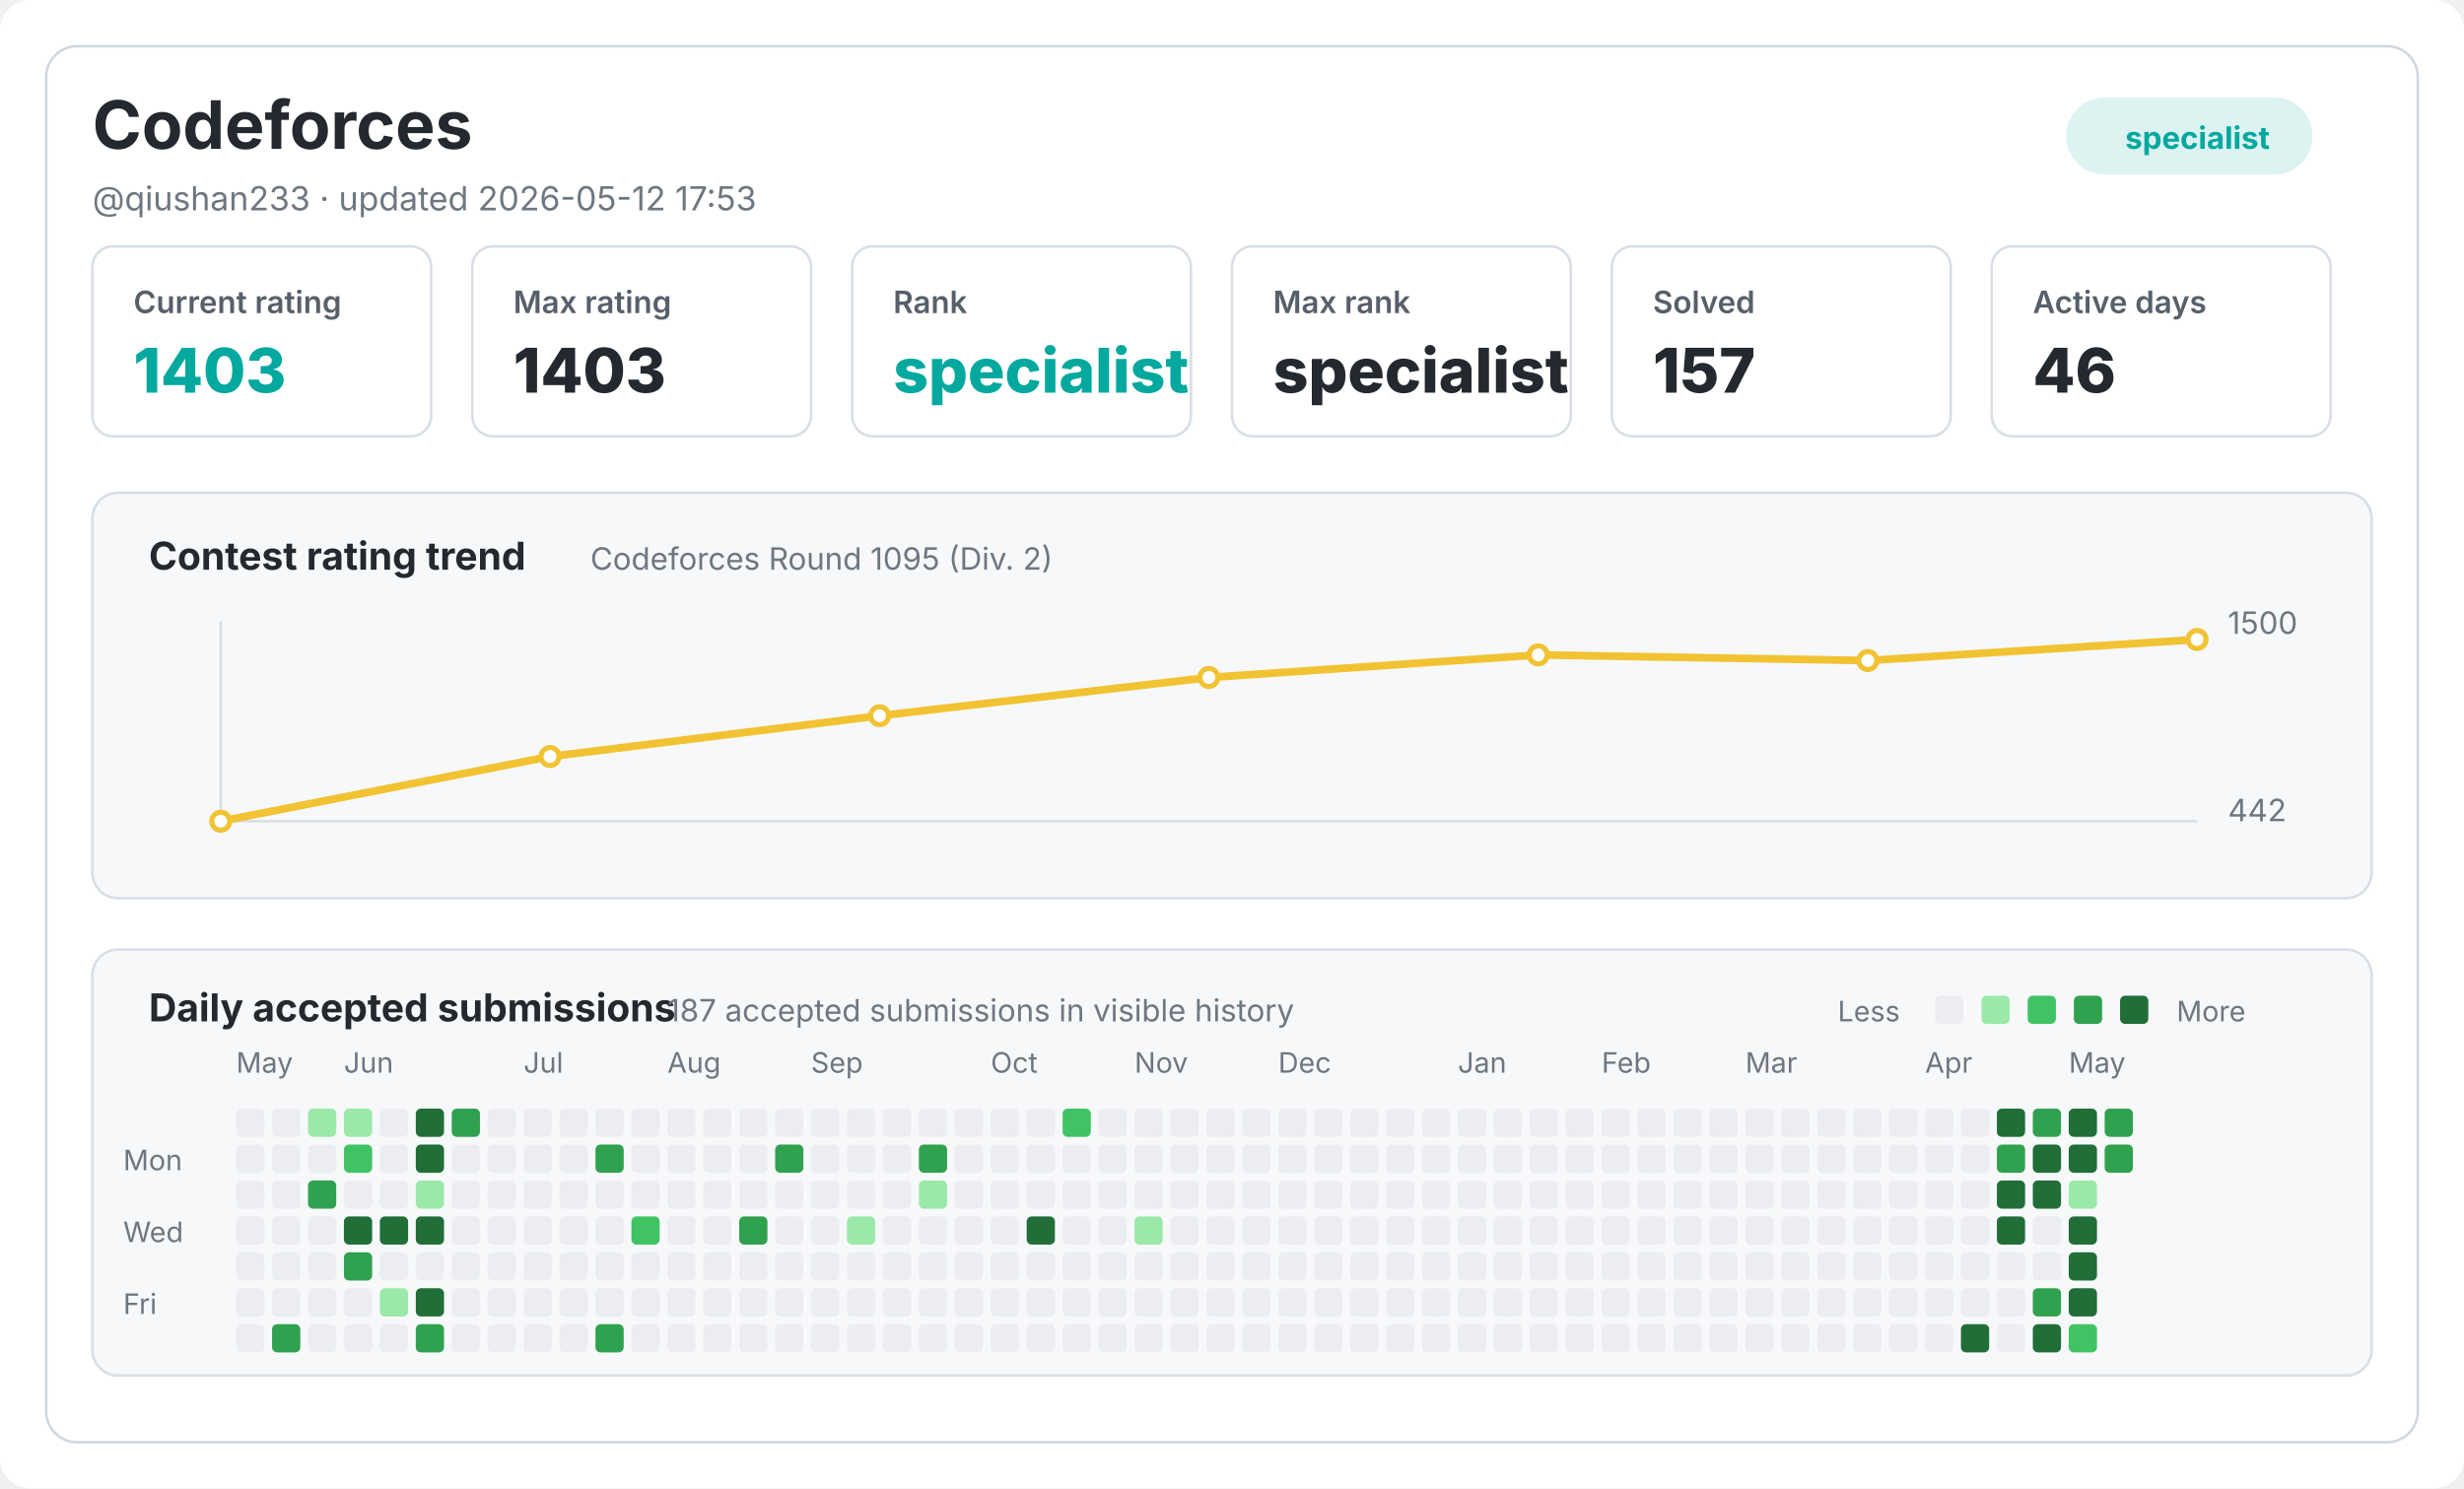
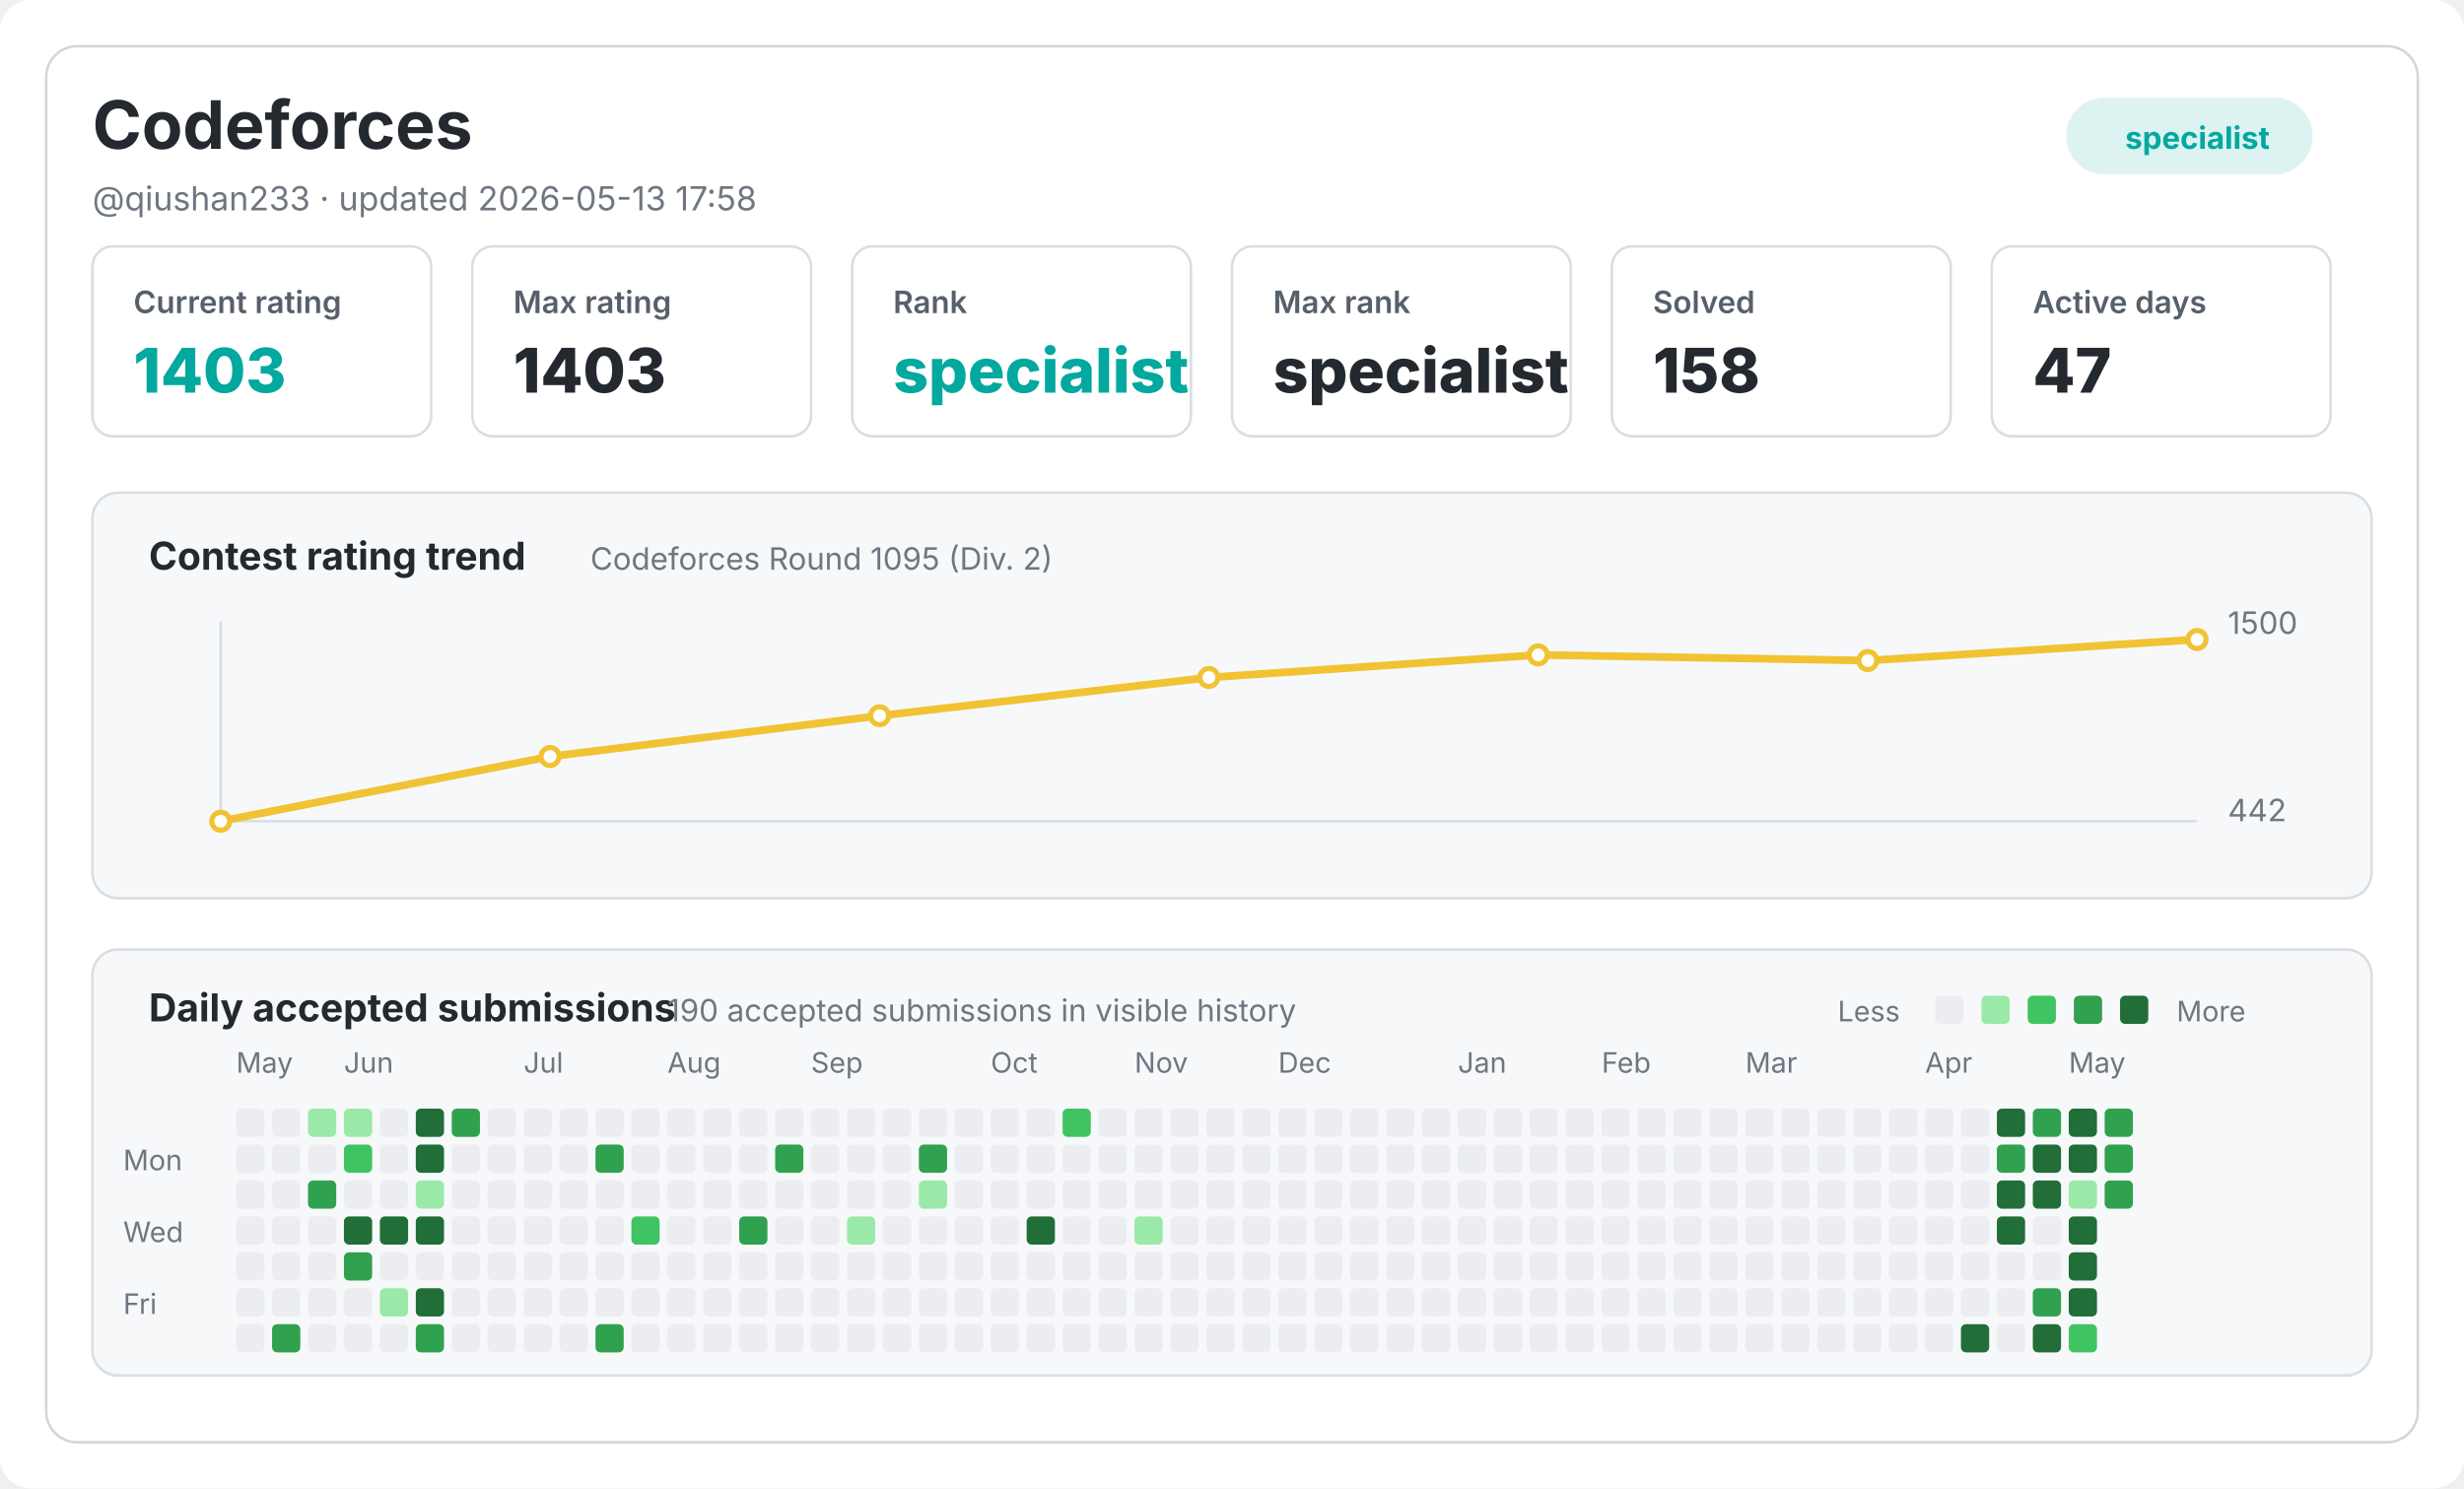
<svg xmlns="http://www.w3.org/2000/svg" width="960" height="580" viewBox="0 0 960 580" role="img" aria-label="Codeforces statistics for qiushan233">
  <style>
  .bg { fill: #ffffff; }
  .shell { fill: #ffffff; stroke: #d0d7de; }
  .soft { fill: #f6f8fa; stroke: #d8dee4; }
  .metric-card { fill: #ffffff; stroke: #d8dee4; }
  .title { font: 700 26px -apple-system,BlinkMacSystemFont,"Segoe UI",sans-serif; fill: #24292f; }
  .subtitle { font: 13px -apple-system,BlinkMacSystemFont,"Segoe UI",sans-serif; fill: #6e7781; }
  .section-title { font: 700 15px -apple-system,BlinkMacSystemFont,"Segoe UI",sans-serif; fill: #24292f; }
  .metric-label { font: 600 12px -apple-system,BlinkMacSystemFont,"Segoe UI",sans-serif; fill: #57606a; }
  .metric-value { font: 800 24px -apple-system,BlinkMacSystemFont,"Segoe UI",sans-serif; fill: #24292f; }
  .muted { font: 12px -apple-system,BlinkMacSystemFont,"Segoe UI",sans-serif; fill: #6e7781; }
  .small { font-size: 11px; }
  .rank { fill: #03a89e; }
  .grid { stroke: #d8dee4; stroke-width: 1; }
  .badge-bg { fill: #03a89e; opacity: 0.14; }
  .badge-text { font: 700 12px -apple-system,BlinkMacSystemFont,"Segoe UI",sans-serif; fill: #03a89e; }
  .heat-cell { cursor: default; transition: stroke 0.12s ease, stroke-width 0.12s ease; }
  .heat-cell:hover { stroke: #0969da; stroke-width: 1.5; }
</style>
  <rect class="bg" width="960" height="580" rx="12" />
  <rect class="shell" x="18" y="18" width="924" height="544" rx="12" />
  <text x="36" y="58" class="title">Codeforces</text>
-   <text x="36" y="82" class="subtitle">@qiushan233 · updated 2026-05-12 17:53</text>
+   <text x="36" y="82" class="subtitle">@qiushan233 · updated 2026-05-13 17:58</text>
  <rect x="805" y="38" width="96" height="30" rx="15" class="badge-bg" />
  <text x="828" y="58" class="badge-text">specialist</text>
  <rect x="36" y="96" width="132" height="74" rx="8" class="metric-card" />
  <text x="52" y="122" class="metric-label">Current rating</text>
  <text x="52" y="153" class="metric-value rank">1403</text>
  <rect x="184" y="96" width="132" height="74" rx="8" class="metric-card" />
  <text x="200" y="122" class="metric-label">Max rating</text>
  <text x="200" y="153" class="metric-value">1403</text>
  <rect x="332" y="96" width="132" height="74" rx="8" class="metric-card" />
  <text x="348" y="122" class="metric-label">Rank</text>
  <text x="348" y="153" class="metric-value rank">specialist</text>
  <rect x="480" y="96" width="132" height="74" rx="8" class="metric-card" />
  <text x="496" y="122" class="metric-label">Max rank</text>
  <text x="496" y="153" class="metric-value">specialist</text>
  <rect x="628" y="96" width="132" height="74" rx="8" class="metric-card" />
  <text x="644" y="122" class="metric-label">Solved</text>
-   <text x="644" y="153" class="metric-value">157</text>
+   <text x="644" y="153" class="metric-value">158</text>
  <rect x="776" y="96" width="132" height="74" rx="8" class="metric-card" />
  <text x="792" y="122" class="metric-label">Active days</text>
-   <text x="792" y="153" class="metric-value">46</text>
+   <text x="792" y="153" class="metric-value">47</text>
  <rect class="soft" x="36" y="192" width="888" height="158" rx="10" />
  <text x="58" y="222" class="section-title">Contest rating trend</text>
  <text x="230" y="222" class="muted">Codeforces Round 1095 (Div. 2)</text>
  <line x1="86" y1="320" x2="856" y2="320" class="grid" />
  <line x1="86" y1="242" x2="86" y2="320" class="grid" />
  <text x="868" y="247" class="muted">1500</text>
  <text x="868" y="320" class="muted">442</text>
  <polyline points="86.0,320.0 214.3,294.8 342.7,278.9 471.0,264.0 599.3,255.2 727.7,257.4 856.0,249.2" fill="none" stroke="#f1c232" stroke-width="3" stroke-linecap="round" stroke-linejoin="round" />
  <circle cx="86.0" cy="320.0" r="3.5" fill="#fff" stroke="#f1c232" stroke-width="2" />
  <circle cx="214.3" cy="294.8" r="3.5" fill="#fff" stroke="#f1c232" stroke-width="2" />
  <circle cx="342.7" cy="278.9" r="3.5" fill="#fff" stroke="#f1c232" stroke-width="2" />
  <circle cx="471.0" cy="264.0" r="3.5" fill="#fff" stroke="#f1c232" stroke-width="2" />
  <circle cx="599.3" cy="255.2" r="3.5" fill="#fff" stroke="#f1c232" stroke-width="2" />
  <circle cx="727.7" cy="257.4" r="3.5" fill="#fff" stroke="#f1c232" stroke-width="2" />
  <circle cx="856.0" cy="249.2" r="3.5" fill="#fff" stroke="#f1c232" stroke-width="2" />
  <rect class="soft" x="36" y="370" width="888" height="166" rx="10" />
  <text x="58" y="398" class="section-title">Daily accepted submissions</text>
-   <text x="260" y="398" class="muted">187 accepted submissions in visible history</text>
+   <text x="260" y="398" class="muted">190 accepted submissions in visible history</text>
  <text x="92" y="418" class="muted small">May</text>
  <text x="134" y="418" class="muted small">Jun</text>
  <text x="204" y="418" class="muted small">Jul</text>
  <text x="260" y="418" class="muted small">Aug</text>
  <text x="316" y="418" class="muted small">Sep</text>
  <text x="386" y="418" class="muted small">Oct</text>
  <text x="442" y="418" class="muted small">Nov</text>
  <text x="498" y="418" class="muted small">Dec</text>
  <text x="568" y="418" class="muted small">Jan</text>
  <text x="624" y="418" class="muted small">Feb</text>
  <text x="680" y="418" class="muted small">Mar</text>
  <text x="750" y="418" class="muted small">Apr</text>
  <text x="806" y="418" class="muted small">May</text>
  <text x="48" y="456" class="muted small">Mon</text>
  <text x="48" y="484" class="muted small">Wed</text>
  <text x="48" y="512" class="muted small">Fri</text>
  <rect class="heat-cell" x="92" y="432" width="11" height="11" rx="2" fill="#ebedf0" />
  <rect class="heat-cell" x="92" y="446" width="11" height="11" rx="2" fill="#ebedf0" />
  <rect class="heat-cell" x="92" y="460" width="11" height="11" rx="2" fill="#ebedf0" />
  <rect class="heat-cell" x="92" y="474" width="11" height="11" rx="2" fill="#ebedf0" />
  <rect class="heat-cell" x="92" y="488" width="11" height="11" rx="2" fill="#ebedf0" />
  <rect class="heat-cell" x="92" y="502" width="11" height="11" rx="2" fill="#ebedf0" />
  <rect class="heat-cell" x="92" y="516" width="11" height="11" rx="2" fill="#ebedf0" />
  <rect class="heat-cell" x="106" y="432" width="11" height="11" rx="2" fill="#ebedf0" />
  <rect class="heat-cell" x="106" y="446" width="11" height="11" rx="2" fill="#ebedf0" />
  <rect class="heat-cell" x="106" y="460" width="11" height="11" rx="2" fill="#ebedf0" />
  <rect class="heat-cell" x="106" y="474" width="11" height="11" rx="2" fill="#ebedf0" />
  <rect class="heat-cell" x="106" y="488" width="11" height="11" rx="2" fill="#ebedf0" />
  <rect class="heat-cell" x="106" y="502" width="11" height="11" rx="2" fill="#ebedf0" />
  <rect class="heat-cell" x="106" y="516" width="11" height="11" rx="2" fill="#30a14e" />
  <rect class="heat-cell" x="120" y="432" width="11" height="11" rx="2" fill="#9be9a8" />
  <rect class="heat-cell" x="120" y="446" width="11" height="11" rx="2" fill="#ebedf0" />
  <rect class="heat-cell" x="120" y="460" width="11" height="11" rx="2" fill="#30a14e" />
  <rect class="heat-cell" x="120" y="474" width="11" height="11" rx="2" fill="#ebedf0" />
  <rect class="heat-cell" x="120" y="488" width="11" height="11" rx="2" fill="#ebedf0" />
  <rect class="heat-cell" x="120" y="502" width="11" height="11" rx="2" fill="#ebedf0" />
  <rect class="heat-cell" x="120" y="516" width="11" height="11" rx="2" fill="#ebedf0" />
  <rect class="heat-cell" x="134" y="432" width="11" height="11" rx="2" fill="#9be9a8" />
  <rect class="heat-cell" x="134" y="446" width="11" height="11" rx="2" fill="#40c463" />
  <rect class="heat-cell" x="134" y="460" width="11" height="11" rx="2" fill="#ebedf0" />
  <rect class="heat-cell" x="134" y="474" width="11" height="11" rx="2" fill="#216e39" />
  <rect class="heat-cell" x="134" y="488" width="11" height="11" rx="2" fill="#30a14e" />
  <rect class="heat-cell" x="134" y="502" width="11" height="11" rx="2" fill="#ebedf0" />
  <rect class="heat-cell" x="134" y="516" width="11" height="11" rx="2" fill="#ebedf0" />
  <rect class="heat-cell" x="148" y="432" width="11" height="11" rx="2" fill="#ebedf0" />
  <rect class="heat-cell" x="148" y="446" width="11" height="11" rx="2" fill="#ebedf0" />
  <rect class="heat-cell" x="148" y="460" width="11" height="11" rx="2" fill="#ebedf0" />
  <rect class="heat-cell" x="148" y="474" width="11" height="11" rx="2" fill="#216e39" />
  <rect class="heat-cell" x="148" y="488" width="11" height="11" rx="2" fill="#ebedf0" />
  <rect class="heat-cell" x="148" y="502" width="11" height="11" rx="2" fill="#9be9a8" />
  <rect class="heat-cell" x="148" y="516" width="11" height="11" rx="2" fill="#ebedf0" />
  <rect class="heat-cell" x="162" y="432" width="11" height="11" rx="2" fill="#216e39" />
  <rect class="heat-cell" x="162" y="446" width="11" height="11" rx="2" fill="#216e39" />
  <rect class="heat-cell" x="162" y="460" width="11" height="11" rx="2" fill="#9be9a8" />
  <rect class="heat-cell" x="162" y="474" width="11" height="11" rx="2" fill="#216e39" />
  <rect class="heat-cell" x="162" y="488" width="11" height="11" rx="2" fill="#ebedf0" />
  <rect class="heat-cell" x="162" y="502" width="11" height="11" rx="2" fill="#216e39" />
  <rect class="heat-cell" x="162" y="516" width="11" height="11" rx="2" fill="#30a14e" />
  <rect class="heat-cell" x="176" y="432" width="11" height="11" rx="2" fill="#30a14e" />
  <rect class="heat-cell" x="176" y="446" width="11" height="11" rx="2" fill="#ebedf0" />
  <rect class="heat-cell" x="176" y="460" width="11" height="11" rx="2" fill="#ebedf0" />
  <rect class="heat-cell" x="176" y="474" width="11" height="11" rx="2" fill="#ebedf0" />
  <rect class="heat-cell" x="176" y="488" width="11" height="11" rx="2" fill="#ebedf0" />
  <rect class="heat-cell" x="176" y="502" width="11" height="11" rx="2" fill="#ebedf0" />
  <rect class="heat-cell" x="176" y="516" width="11" height="11" rx="2" fill="#ebedf0" />
  <rect class="heat-cell" x="190" y="432" width="11" height="11" rx="2" fill="#ebedf0" />
  <rect class="heat-cell" x="190" y="446" width="11" height="11" rx="2" fill="#ebedf0" />
  <rect class="heat-cell" x="190" y="460" width="11" height="11" rx="2" fill="#ebedf0" />
  <rect class="heat-cell" x="190" y="474" width="11" height="11" rx="2" fill="#ebedf0" />
  <rect class="heat-cell" x="190" y="488" width="11" height="11" rx="2" fill="#ebedf0" />
  <rect class="heat-cell" x="190" y="502" width="11" height="11" rx="2" fill="#ebedf0" />
  <rect class="heat-cell" x="190" y="516" width="11" height="11" rx="2" fill="#ebedf0" />
  <rect class="heat-cell" x="204" y="432" width="11" height="11" rx="2" fill="#ebedf0" />
  <rect class="heat-cell" x="204" y="446" width="11" height="11" rx="2" fill="#ebedf0" />
  <rect class="heat-cell" x="204" y="460" width="11" height="11" rx="2" fill="#ebedf0" />
  <rect class="heat-cell" x="204" y="474" width="11" height="11" rx="2" fill="#ebedf0" />
  <rect class="heat-cell" x="204" y="488" width="11" height="11" rx="2" fill="#ebedf0" />
  <rect class="heat-cell" x="204" y="502" width="11" height="11" rx="2" fill="#ebedf0" />
  <rect class="heat-cell" x="204" y="516" width="11" height="11" rx="2" fill="#ebedf0" />
  <rect class="heat-cell" x="218" y="432" width="11" height="11" rx="2" fill="#ebedf0" />
  <rect class="heat-cell" x="218" y="446" width="11" height="11" rx="2" fill="#ebedf0" />
  <rect class="heat-cell" x="218" y="460" width="11" height="11" rx="2" fill="#ebedf0" />
  <rect class="heat-cell" x="218" y="474" width="11" height="11" rx="2" fill="#ebedf0" />
  <rect class="heat-cell" x="218" y="488" width="11" height="11" rx="2" fill="#ebedf0" />
  <rect class="heat-cell" x="218" y="502" width="11" height="11" rx="2" fill="#ebedf0" />
  <rect class="heat-cell" x="218" y="516" width="11" height="11" rx="2" fill="#ebedf0" />
  <rect class="heat-cell" x="232" y="432" width="11" height="11" rx="2" fill="#ebedf0" />
  <rect class="heat-cell" x="232" y="446" width="11" height="11" rx="2" fill="#30a14e" />
  <rect class="heat-cell" x="232" y="460" width="11" height="11" rx="2" fill="#ebedf0" />
  <rect class="heat-cell" x="232" y="474" width="11" height="11" rx="2" fill="#ebedf0" />
  <rect class="heat-cell" x="232" y="488" width="11" height="11" rx="2" fill="#ebedf0" />
  <rect class="heat-cell" x="232" y="502" width="11" height="11" rx="2" fill="#ebedf0" />
  <rect class="heat-cell" x="232" y="516" width="11" height="11" rx="2" fill="#30a14e" />
  <rect class="heat-cell" x="246" y="432" width="11" height="11" rx="2" fill="#ebedf0" />
  <rect class="heat-cell" x="246" y="446" width="11" height="11" rx="2" fill="#ebedf0" />
  <rect class="heat-cell" x="246" y="460" width="11" height="11" rx="2" fill="#ebedf0" />
  <rect class="heat-cell" x="246" y="474" width="11" height="11" rx="2" fill="#40c463" />
  <rect class="heat-cell" x="246" y="488" width="11" height="11" rx="2" fill="#ebedf0" />
  <rect class="heat-cell" x="246" y="502" width="11" height="11" rx="2" fill="#ebedf0" />
  <rect class="heat-cell" x="246" y="516" width="11" height="11" rx="2" fill="#ebedf0" />
  <rect class="heat-cell" x="260" y="432" width="11" height="11" rx="2" fill="#ebedf0" />
  <rect class="heat-cell" x="260" y="446" width="11" height="11" rx="2" fill="#ebedf0" />
  <rect class="heat-cell" x="260" y="460" width="11" height="11" rx="2" fill="#ebedf0" />
  <rect class="heat-cell" x="260" y="474" width="11" height="11" rx="2" fill="#ebedf0" />
  <rect class="heat-cell" x="260" y="488" width="11" height="11" rx="2" fill="#ebedf0" />
  <rect class="heat-cell" x="260" y="502" width="11" height="11" rx="2" fill="#ebedf0" />
  <rect class="heat-cell" x="260" y="516" width="11" height="11" rx="2" fill="#ebedf0" />
  <rect class="heat-cell" x="274" y="432" width="11" height="11" rx="2" fill="#ebedf0" />
  <rect class="heat-cell" x="274" y="446" width="11" height="11" rx="2" fill="#ebedf0" />
  <rect class="heat-cell" x="274" y="460" width="11" height="11" rx="2" fill="#ebedf0" />
  <rect class="heat-cell" x="274" y="474" width="11" height="11" rx="2" fill="#ebedf0" />
  <rect class="heat-cell" x="274" y="488" width="11" height="11" rx="2" fill="#ebedf0" />
  <rect class="heat-cell" x="274" y="502" width="11" height="11" rx="2" fill="#ebedf0" />
  <rect class="heat-cell" x="274" y="516" width="11" height="11" rx="2" fill="#ebedf0" />
  <rect class="heat-cell" x="288" y="432" width="11" height="11" rx="2" fill="#ebedf0" />
  <rect class="heat-cell" x="288" y="446" width="11" height="11" rx="2" fill="#ebedf0" />
  <rect class="heat-cell" x="288" y="460" width="11" height="11" rx="2" fill="#ebedf0" />
  <rect class="heat-cell" x="288" y="474" width="11" height="11" rx="2" fill="#30a14e" />
  <rect class="heat-cell" x="288" y="488" width="11" height="11" rx="2" fill="#ebedf0" />
  <rect class="heat-cell" x="288" y="502" width="11" height="11" rx="2" fill="#ebedf0" />
  <rect class="heat-cell" x="288" y="516" width="11" height="11" rx="2" fill="#ebedf0" />
  <rect class="heat-cell" x="302" y="432" width="11" height="11" rx="2" fill="#ebedf0" />
  <rect class="heat-cell" x="302" y="446" width="11" height="11" rx="2" fill="#30a14e" />
  <rect class="heat-cell" x="302" y="460" width="11" height="11" rx="2" fill="#ebedf0" />
  <rect class="heat-cell" x="302" y="474" width="11" height="11" rx="2" fill="#ebedf0" />
  <rect class="heat-cell" x="302" y="488" width="11" height="11" rx="2" fill="#ebedf0" />
  <rect class="heat-cell" x="302" y="502" width="11" height="11" rx="2" fill="#ebedf0" />
  <rect class="heat-cell" x="302" y="516" width="11" height="11" rx="2" fill="#ebedf0" />
  <rect class="heat-cell" x="316" y="432" width="11" height="11" rx="2" fill="#ebedf0" />
  <rect class="heat-cell" x="316" y="446" width="11" height="11" rx="2" fill="#ebedf0" />
  <rect class="heat-cell" x="316" y="460" width="11" height="11" rx="2" fill="#ebedf0" />
  <rect class="heat-cell" x="316" y="474" width="11" height="11" rx="2" fill="#ebedf0" />
  <rect class="heat-cell" x="316" y="488" width="11" height="11" rx="2" fill="#ebedf0" />
  <rect class="heat-cell" x="316" y="502" width="11" height="11" rx="2" fill="#ebedf0" />
  <rect class="heat-cell" x="316" y="516" width="11" height="11" rx="2" fill="#ebedf0" />
  <rect class="heat-cell" x="330" y="432" width="11" height="11" rx="2" fill="#ebedf0" />
  <rect class="heat-cell" x="330" y="446" width="11" height="11" rx="2" fill="#ebedf0" />
  <rect class="heat-cell" x="330" y="460" width="11" height="11" rx="2" fill="#ebedf0" />
  <rect class="heat-cell" x="330" y="474" width="11" height="11" rx="2" fill="#9be9a8" />
  <rect class="heat-cell" x="330" y="488" width="11" height="11" rx="2" fill="#ebedf0" />
  <rect class="heat-cell" x="330" y="502" width="11" height="11" rx="2" fill="#ebedf0" />
  <rect class="heat-cell" x="330" y="516" width="11" height="11" rx="2" fill="#ebedf0" />
  <rect class="heat-cell" x="344" y="432" width="11" height="11" rx="2" fill="#ebedf0" />
  <rect class="heat-cell" x="344" y="446" width="11" height="11" rx="2" fill="#ebedf0" />
  <rect class="heat-cell" x="344" y="460" width="11" height="11" rx="2" fill="#ebedf0" />
  <rect class="heat-cell" x="344" y="474" width="11" height="11" rx="2" fill="#ebedf0" />
  <rect class="heat-cell" x="344" y="488" width="11" height="11" rx="2" fill="#ebedf0" />
  <rect class="heat-cell" x="344" y="502" width="11" height="11" rx="2" fill="#ebedf0" />
  <rect class="heat-cell" x="344" y="516" width="11" height="11" rx="2" fill="#ebedf0" />
  <rect class="heat-cell" x="358" y="432" width="11" height="11" rx="2" fill="#ebedf0" />
  <rect class="heat-cell" x="358" y="446" width="11" height="11" rx="2" fill="#30a14e" />
  <rect class="heat-cell" x="358" y="460" width="11" height="11" rx="2" fill="#9be9a8" />
  <rect class="heat-cell" x="358" y="474" width="11" height="11" rx="2" fill="#ebedf0" />
  <rect class="heat-cell" x="358" y="488" width="11" height="11" rx="2" fill="#ebedf0" />
  <rect class="heat-cell" x="358" y="502" width="11" height="11" rx="2" fill="#ebedf0" />
  <rect class="heat-cell" x="358" y="516" width="11" height="11" rx="2" fill="#ebedf0" />
  <rect class="heat-cell" x="372" y="432" width="11" height="11" rx="2" fill="#ebedf0" />
  <rect class="heat-cell" x="372" y="446" width="11" height="11" rx="2" fill="#ebedf0" />
  <rect class="heat-cell" x="372" y="460" width="11" height="11" rx="2" fill="#ebedf0" />
  <rect class="heat-cell" x="372" y="474" width="11" height="11" rx="2" fill="#ebedf0" />
  <rect class="heat-cell" x="372" y="488" width="11" height="11" rx="2" fill="#ebedf0" />
  <rect class="heat-cell" x="372" y="502" width="11" height="11" rx="2" fill="#ebedf0" />
  <rect class="heat-cell" x="372" y="516" width="11" height="11" rx="2" fill="#ebedf0" />
  <rect class="heat-cell" x="386" y="432" width="11" height="11" rx="2" fill="#ebedf0" />
  <rect class="heat-cell" x="386" y="446" width="11" height="11" rx="2" fill="#ebedf0" />
  <rect class="heat-cell" x="386" y="460" width="11" height="11" rx="2" fill="#ebedf0" />
  <rect class="heat-cell" x="386" y="474" width="11" height="11" rx="2" fill="#ebedf0" />
  <rect class="heat-cell" x="386" y="488" width="11" height="11" rx="2" fill="#ebedf0" />
  <rect class="heat-cell" x="386" y="502" width="11" height="11" rx="2" fill="#ebedf0" />
  <rect class="heat-cell" x="386" y="516" width="11" height="11" rx="2" fill="#ebedf0" />
  <rect class="heat-cell" x="400" y="432" width="11" height="11" rx="2" fill="#ebedf0" />
  <rect class="heat-cell" x="400" y="446" width="11" height="11" rx="2" fill="#ebedf0" />
  <rect class="heat-cell" x="400" y="460" width="11" height="11" rx="2" fill="#ebedf0" />
  <rect class="heat-cell" x="400" y="474" width="11" height="11" rx="2" fill="#216e39" />
  <rect class="heat-cell" x="400" y="488" width="11" height="11" rx="2" fill="#ebedf0" />
  <rect class="heat-cell" x="400" y="502" width="11" height="11" rx="2" fill="#ebedf0" />
  <rect class="heat-cell" x="400" y="516" width="11" height="11" rx="2" fill="#ebedf0" />
  <rect class="heat-cell" x="414" y="432" width="11" height="11" rx="2" fill="#40c463" />
  <rect class="heat-cell" x="414" y="446" width="11" height="11" rx="2" fill="#ebedf0" />
  <rect class="heat-cell" x="414" y="460" width="11" height="11" rx="2" fill="#ebedf0" />
  <rect class="heat-cell" x="414" y="474" width="11" height="11" rx="2" fill="#ebedf0" />
  <rect class="heat-cell" x="414" y="488" width="11" height="11" rx="2" fill="#ebedf0" />
  <rect class="heat-cell" x="414" y="502" width="11" height="11" rx="2" fill="#ebedf0" />
  <rect class="heat-cell" x="414" y="516" width="11" height="11" rx="2" fill="#ebedf0" />
  <rect class="heat-cell" x="428" y="432" width="11" height="11" rx="2" fill="#ebedf0" />
  <rect class="heat-cell" x="428" y="446" width="11" height="11" rx="2" fill="#ebedf0" />
  <rect class="heat-cell" x="428" y="460" width="11" height="11" rx="2" fill="#ebedf0" />
  <rect class="heat-cell" x="428" y="474" width="11" height="11" rx="2" fill="#ebedf0" />
  <rect class="heat-cell" x="428" y="488" width="11" height="11" rx="2" fill="#ebedf0" />
  <rect class="heat-cell" x="428" y="502" width="11" height="11" rx="2" fill="#ebedf0" />
  <rect class="heat-cell" x="428" y="516" width="11" height="11" rx="2" fill="#ebedf0" />
  <rect class="heat-cell" x="442" y="432" width="11" height="11" rx="2" fill="#ebedf0" />
  <rect class="heat-cell" x="442" y="446" width="11" height="11" rx="2" fill="#ebedf0" />
  <rect class="heat-cell" x="442" y="460" width="11" height="11" rx="2" fill="#ebedf0" />
  <rect class="heat-cell" x="442" y="474" width="11" height="11" rx="2" fill="#9be9a8" />
  <rect class="heat-cell" x="442" y="488" width="11" height="11" rx="2" fill="#ebedf0" />
  <rect class="heat-cell" x="442" y="502" width="11" height="11" rx="2" fill="#ebedf0" />
  <rect class="heat-cell" x="442" y="516" width="11" height="11" rx="2" fill="#ebedf0" />
  <rect class="heat-cell" x="456" y="432" width="11" height="11" rx="2" fill="#ebedf0" />
  <rect class="heat-cell" x="456" y="446" width="11" height="11" rx="2" fill="#ebedf0" />
  <rect class="heat-cell" x="456" y="460" width="11" height="11" rx="2" fill="#ebedf0" />
  <rect class="heat-cell" x="456" y="474" width="11" height="11" rx="2" fill="#ebedf0" />
  <rect class="heat-cell" x="456" y="488" width="11" height="11" rx="2" fill="#ebedf0" />
  <rect class="heat-cell" x="456" y="502" width="11" height="11" rx="2" fill="#ebedf0" />
  <rect class="heat-cell" x="456" y="516" width="11" height="11" rx="2" fill="#ebedf0" />
  <rect class="heat-cell" x="470" y="432" width="11" height="11" rx="2" fill="#ebedf0" />
  <rect class="heat-cell" x="470" y="446" width="11" height="11" rx="2" fill="#ebedf0" />
  <rect class="heat-cell" x="470" y="460" width="11" height="11" rx="2" fill="#ebedf0" />
  <rect class="heat-cell" x="470" y="474" width="11" height="11" rx="2" fill="#ebedf0" />
  <rect class="heat-cell" x="470" y="488" width="11" height="11" rx="2" fill="#ebedf0" />
  <rect class="heat-cell" x="470" y="502" width="11" height="11" rx="2" fill="#ebedf0" />
  <rect class="heat-cell" x="470" y="516" width="11" height="11" rx="2" fill="#ebedf0" />
  <rect class="heat-cell" x="484" y="432" width="11" height="11" rx="2" fill="#ebedf0" />
  <rect class="heat-cell" x="484" y="446" width="11" height="11" rx="2" fill="#ebedf0" />
  <rect class="heat-cell" x="484" y="460" width="11" height="11" rx="2" fill="#ebedf0" />
  <rect class="heat-cell" x="484" y="474" width="11" height="11" rx="2" fill="#ebedf0" />
  <rect class="heat-cell" x="484" y="488" width="11" height="11" rx="2" fill="#ebedf0" />
  <rect class="heat-cell" x="484" y="502" width="11" height="11" rx="2" fill="#ebedf0" />
  <rect class="heat-cell" x="484" y="516" width="11" height="11" rx="2" fill="#ebedf0" />
  <rect class="heat-cell" x="498" y="432" width="11" height="11" rx="2" fill="#ebedf0" />
  <rect class="heat-cell" x="498" y="446" width="11" height="11" rx="2" fill="#ebedf0" />
  <rect class="heat-cell" x="498" y="460" width="11" height="11" rx="2" fill="#ebedf0" />
  <rect class="heat-cell" x="498" y="474" width="11" height="11" rx="2" fill="#ebedf0" />
  <rect class="heat-cell" x="498" y="488" width="11" height="11" rx="2" fill="#ebedf0" />
  <rect class="heat-cell" x="498" y="502" width="11" height="11" rx="2" fill="#ebedf0" />
  <rect class="heat-cell" x="498" y="516" width="11" height="11" rx="2" fill="#ebedf0" />
  <rect class="heat-cell" x="512" y="432" width="11" height="11" rx="2" fill="#ebedf0" />
  <rect class="heat-cell" x="512" y="446" width="11" height="11" rx="2" fill="#ebedf0" />
  <rect class="heat-cell" x="512" y="460" width="11" height="11" rx="2" fill="#ebedf0" />
  <rect class="heat-cell" x="512" y="474" width="11" height="11" rx="2" fill="#ebedf0" />
  <rect class="heat-cell" x="512" y="488" width="11" height="11" rx="2" fill="#ebedf0" />
  <rect class="heat-cell" x="512" y="502" width="11" height="11" rx="2" fill="#ebedf0" />
  <rect class="heat-cell" x="512" y="516" width="11" height="11" rx="2" fill="#ebedf0" />
  <rect class="heat-cell" x="526" y="432" width="11" height="11" rx="2" fill="#ebedf0" />
  <rect class="heat-cell" x="526" y="446" width="11" height="11" rx="2" fill="#ebedf0" />
  <rect class="heat-cell" x="526" y="460" width="11" height="11" rx="2" fill="#ebedf0" />
  <rect class="heat-cell" x="526" y="474" width="11" height="11" rx="2" fill="#ebedf0" />
  <rect class="heat-cell" x="526" y="488" width="11" height="11" rx="2" fill="#ebedf0" />
  <rect class="heat-cell" x="526" y="502" width="11" height="11" rx="2" fill="#ebedf0" />
  <rect class="heat-cell" x="526" y="516" width="11" height="11" rx="2" fill="#ebedf0" />
  <rect class="heat-cell" x="540" y="432" width="11" height="11" rx="2" fill="#ebedf0" />
  <rect class="heat-cell" x="540" y="446" width="11" height="11" rx="2" fill="#ebedf0" />
  <rect class="heat-cell" x="540" y="460" width="11" height="11" rx="2" fill="#ebedf0" />
  <rect class="heat-cell" x="540" y="474" width="11" height="11" rx="2" fill="#ebedf0" />
  <rect class="heat-cell" x="540" y="488" width="11" height="11" rx="2" fill="#ebedf0" />
  <rect class="heat-cell" x="540" y="502" width="11" height="11" rx="2" fill="#ebedf0" />
  <rect class="heat-cell" x="540" y="516" width="11" height="11" rx="2" fill="#ebedf0" />
  <rect class="heat-cell" x="554" y="432" width="11" height="11" rx="2" fill="#ebedf0" />
  <rect class="heat-cell" x="554" y="446" width="11" height="11" rx="2" fill="#ebedf0" />
  <rect class="heat-cell" x="554" y="460" width="11" height="11" rx="2" fill="#ebedf0" />
  <rect class="heat-cell" x="554" y="474" width="11" height="11" rx="2" fill="#ebedf0" />
  <rect class="heat-cell" x="554" y="488" width="11" height="11" rx="2" fill="#ebedf0" />
  <rect class="heat-cell" x="554" y="502" width="11" height="11" rx="2" fill="#ebedf0" />
  <rect class="heat-cell" x="554" y="516" width="11" height="11" rx="2" fill="#ebedf0" />
  <rect class="heat-cell" x="568" y="432" width="11" height="11" rx="2" fill="#ebedf0" />
  <rect class="heat-cell" x="568" y="446" width="11" height="11" rx="2" fill="#ebedf0" />
  <rect class="heat-cell" x="568" y="460" width="11" height="11" rx="2" fill="#ebedf0" />
  <rect class="heat-cell" x="568" y="474" width="11" height="11" rx="2" fill="#ebedf0" />
  <rect class="heat-cell" x="568" y="488" width="11" height="11" rx="2" fill="#ebedf0" />
  <rect class="heat-cell" x="568" y="502" width="11" height="11" rx="2" fill="#ebedf0" />
  <rect class="heat-cell" x="568" y="516" width="11" height="11" rx="2" fill="#ebedf0" />
  <rect class="heat-cell" x="582" y="432" width="11" height="11" rx="2" fill="#ebedf0" />
  <rect class="heat-cell" x="582" y="446" width="11" height="11" rx="2" fill="#ebedf0" />
  <rect class="heat-cell" x="582" y="460" width="11" height="11" rx="2" fill="#ebedf0" />
  <rect class="heat-cell" x="582" y="474" width="11" height="11" rx="2" fill="#ebedf0" />
  <rect class="heat-cell" x="582" y="488" width="11" height="11" rx="2" fill="#ebedf0" />
  <rect class="heat-cell" x="582" y="502" width="11" height="11" rx="2" fill="#ebedf0" />
  <rect class="heat-cell" x="582" y="516" width="11" height="11" rx="2" fill="#ebedf0" />
  <rect class="heat-cell" x="596" y="432" width="11" height="11" rx="2" fill="#ebedf0" />
  <rect class="heat-cell" x="596" y="446" width="11" height="11" rx="2" fill="#ebedf0" />
  <rect class="heat-cell" x="596" y="460" width="11" height="11" rx="2" fill="#ebedf0" />
  <rect class="heat-cell" x="596" y="474" width="11" height="11" rx="2" fill="#ebedf0" />
  <rect class="heat-cell" x="596" y="488" width="11" height="11" rx="2" fill="#ebedf0" />
  <rect class="heat-cell" x="596" y="502" width="11" height="11" rx="2" fill="#ebedf0" />
  <rect class="heat-cell" x="596" y="516" width="11" height="11" rx="2" fill="#ebedf0" />
  <rect class="heat-cell" x="610" y="432" width="11" height="11" rx="2" fill="#ebedf0" />
  <rect class="heat-cell" x="610" y="446" width="11" height="11" rx="2" fill="#ebedf0" />
  <rect class="heat-cell" x="610" y="460" width="11" height="11" rx="2" fill="#ebedf0" />
  <rect class="heat-cell" x="610" y="474" width="11" height="11" rx="2" fill="#ebedf0" />
  <rect class="heat-cell" x="610" y="488" width="11" height="11" rx="2" fill="#ebedf0" />
  <rect class="heat-cell" x="610" y="502" width="11" height="11" rx="2" fill="#ebedf0" />
  <rect class="heat-cell" x="610" y="516" width="11" height="11" rx="2" fill="#ebedf0" />
  <rect class="heat-cell" x="624" y="432" width="11" height="11" rx="2" fill="#ebedf0" />
  <rect class="heat-cell" x="624" y="446" width="11" height="11" rx="2" fill="#ebedf0" />
  <rect class="heat-cell" x="624" y="460" width="11" height="11" rx="2" fill="#ebedf0" />
  <rect class="heat-cell" x="624" y="474" width="11" height="11" rx="2" fill="#ebedf0" />
  <rect class="heat-cell" x="624" y="488" width="11" height="11" rx="2" fill="#ebedf0" />
  <rect class="heat-cell" x="624" y="502" width="11" height="11" rx="2" fill="#ebedf0" />
  <rect class="heat-cell" x="624" y="516" width="11" height="11" rx="2" fill="#ebedf0" />
  <rect class="heat-cell" x="638" y="432" width="11" height="11" rx="2" fill="#ebedf0" />
  <rect class="heat-cell" x="638" y="446" width="11" height="11" rx="2" fill="#ebedf0" />
  <rect class="heat-cell" x="638" y="460" width="11" height="11" rx="2" fill="#ebedf0" />
  <rect class="heat-cell" x="638" y="474" width="11" height="11" rx="2" fill="#ebedf0" />
  <rect class="heat-cell" x="638" y="488" width="11" height="11" rx="2" fill="#ebedf0" />
  <rect class="heat-cell" x="638" y="502" width="11" height="11" rx="2" fill="#ebedf0" />
  <rect class="heat-cell" x="638" y="516" width="11" height="11" rx="2" fill="#ebedf0" />
  <rect class="heat-cell" x="652" y="432" width="11" height="11" rx="2" fill="#ebedf0" />
  <rect class="heat-cell" x="652" y="446" width="11" height="11" rx="2" fill="#ebedf0" />
  <rect class="heat-cell" x="652" y="460" width="11" height="11" rx="2" fill="#ebedf0" />
  <rect class="heat-cell" x="652" y="474" width="11" height="11" rx="2" fill="#ebedf0" />
  <rect class="heat-cell" x="652" y="488" width="11" height="11" rx="2" fill="#ebedf0" />
  <rect class="heat-cell" x="652" y="502" width="11" height="11" rx="2" fill="#ebedf0" />
  <rect class="heat-cell" x="652" y="516" width="11" height="11" rx="2" fill="#ebedf0" />
  <rect class="heat-cell" x="666" y="432" width="11" height="11" rx="2" fill="#ebedf0" />
  <rect class="heat-cell" x="666" y="446" width="11" height="11" rx="2" fill="#ebedf0" />
  <rect class="heat-cell" x="666" y="460" width="11" height="11" rx="2" fill="#ebedf0" />
  <rect class="heat-cell" x="666" y="474" width="11" height="11" rx="2" fill="#ebedf0" />
  <rect class="heat-cell" x="666" y="488" width="11" height="11" rx="2" fill="#ebedf0" />
  <rect class="heat-cell" x="666" y="502" width="11" height="11" rx="2" fill="#ebedf0" />
  <rect class="heat-cell" x="666" y="516" width="11" height="11" rx="2" fill="#ebedf0" />
  <rect class="heat-cell" x="680" y="432" width="11" height="11" rx="2" fill="#ebedf0" />
  <rect class="heat-cell" x="680" y="446" width="11" height="11" rx="2" fill="#ebedf0" />
  <rect class="heat-cell" x="680" y="460" width="11" height="11" rx="2" fill="#ebedf0" />
  <rect class="heat-cell" x="680" y="474" width="11" height="11" rx="2" fill="#ebedf0" />
  <rect class="heat-cell" x="680" y="488" width="11" height="11" rx="2" fill="#ebedf0" />
  <rect class="heat-cell" x="680" y="502" width="11" height="11" rx="2" fill="#ebedf0" />
  <rect class="heat-cell" x="680" y="516" width="11" height="11" rx="2" fill="#ebedf0" />
  <rect class="heat-cell" x="694" y="432" width="11" height="11" rx="2" fill="#ebedf0" />
  <rect class="heat-cell" x="694" y="446" width="11" height="11" rx="2" fill="#ebedf0" />
  <rect class="heat-cell" x="694" y="460" width="11" height="11" rx="2" fill="#ebedf0" />
  <rect class="heat-cell" x="694" y="474" width="11" height="11" rx="2" fill="#ebedf0" />
  <rect class="heat-cell" x="694" y="488" width="11" height="11" rx="2" fill="#ebedf0" />
  <rect class="heat-cell" x="694" y="502" width="11" height="11" rx="2" fill="#ebedf0" />
  <rect class="heat-cell" x="694" y="516" width="11" height="11" rx="2" fill="#ebedf0" />
  <rect class="heat-cell" x="708" y="432" width="11" height="11" rx="2" fill="#ebedf0" />
  <rect class="heat-cell" x="708" y="446" width="11" height="11" rx="2" fill="#ebedf0" />
  <rect class="heat-cell" x="708" y="460" width="11" height="11" rx="2" fill="#ebedf0" />
  <rect class="heat-cell" x="708" y="474" width="11" height="11" rx="2" fill="#ebedf0" />
  <rect class="heat-cell" x="708" y="488" width="11" height="11" rx="2" fill="#ebedf0" />
  <rect class="heat-cell" x="708" y="502" width="11" height="11" rx="2" fill="#ebedf0" />
  <rect class="heat-cell" x="708" y="516" width="11" height="11" rx="2" fill="#ebedf0" />
  <rect class="heat-cell" x="722" y="432" width="11" height="11" rx="2" fill="#ebedf0" />
  <rect class="heat-cell" x="722" y="446" width="11" height="11" rx="2" fill="#ebedf0" />
  <rect class="heat-cell" x="722" y="460" width="11" height="11" rx="2" fill="#ebedf0" />
  <rect class="heat-cell" x="722" y="474" width="11" height="11" rx="2" fill="#ebedf0" />
  <rect class="heat-cell" x="722" y="488" width="11" height="11" rx="2" fill="#ebedf0" />
  <rect class="heat-cell" x="722" y="502" width="11" height="11" rx="2" fill="#ebedf0" />
  <rect class="heat-cell" x="722" y="516" width="11" height="11" rx="2" fill="#ebedf0" />
  <rect class="heat-cell" x="736" y="432" width="11" height="11" rx="2" fill="#ebedf0" />
  <rect class="heat-cell" x="736" y="446" width="11" height="11" rx="2" fill="#ebedf0" />
  <rect class="heat-cell" x="736" y="460" width="11" height="11" rx="2" fill="#ebedf0" />
  <rect class="heat-cell" x="736" y="474" width="11" height="11" rx="2" fill="#ebedf0" />
  <rect class="heat-cell" x="736" y="488" width="11" height="11" rx="2" fill="#ebedf0" />
  <rect class="heat-cell" x="736" y="502" width="11" height="11" rx="2" fill="#ebedf0" />
  <rect class="heat-cell" x="736" y="516" width="11" height="11" rx="2" fill="#ebedf0" />
  <rect class="heat-cell" x="750" y="432" width="11" height="11" rx="2" fill="#ebedf0" />
  <rect class="heat-cell" x="750" y="446" width="11" height="11" rx="2" fill="#ebedf0" />
  <rect class="heat-cell" x="750" y="460" width="11" height="11" rx="2" fill="#ebedf0" />
  <rect class="heat-cell" x="750" y="474" width="11" height="11" rx="2" fill="#ebedf0" />
  <rect class="heat-cell" x="750" y="488" width="11" height="11" rx="2" fill="#ebedf0" />
  <rect class="heat-cell" x="750" y="502" width="11" height="11" rx="2" fill="#ebedf0" />
  <rect class="heat-cell" x="750" y="516" width="11" height="11" rx="2" fill="#ebedf0" />
  <rect class="heat-cell" x="764" y="432" width="11" height="11" rx="2" fill="#ebedf0" />
  <rect class="heat-cell" x="764" y="446" width="11" height="11" rx="2" fill="#ebedf0" />
  <rect class="heat-cell" x="764" y="460" width="11" height="11" rx="2" fill="#ebedf0" />
  <rect class="heat-cell" x="764" y="474" width="11" height="11" rx="2" fill="#ebedf0" />
  <rect class="heat-cell" x="764" y="488" width="11" height="11" rx="2" fill="#ebedf0" />
  <rect class="heat-cell" x="764" y="502" width="11" height="11" rx="2" fill="#ebedf0" />
  <rect class="heat-cell" x="764" y="516" width="11" height="11" rx="2" fill="#216e39" />
  <rect class="heat-cell" x="778" y="432" width="11" height="11" rx="2" fill="#216e39" />
  <rect class="heat-cell" x="778" y="446" width="11" height="11" rx="2" fill="#30a14e" />
  <rect class="heat-cell" x="778" y="460" width="11" height="11" rx="2" fill="#216e39" />
  <rect class="heat-cell" x="778" y="474" width="11" height="11" rx="2" fill="#216e39" />
  <rect class="heat-cell" x="778" y="488" width="11" height="11" rx="2" fill="#ebedf0" />
  <rect class="heat-cell" x="778" y="502" width="11" height="11" rx="2" fill="#ebedf0" />
  <rect class="heat-cell" x="778" y="516" width="11" height="11" rx="2" fill="#ebedf0" />
  <rect class="heat-cell" x="792" y="432" width="11" height="11" rx="2" fill="#30a14e" />
  <rect class="heat-cell" x="792" y="446" width="11" height="11" rx="2" fill="#216e39" />
  <rect class="heat-cell" x="792" y="460" width="11" height="11" rx="2" fill="#216e39" />
  <rect class="heat-cell" x="792" y="474" width="11" height="11" rx="2" fill="#ebedf0" />
  <rect class="heat-cell" x="792" y="488" width="11" height="11" rx="2" fill="#ebedf0" />
  <rect class="heat-cell" x="792" y="502" width="11" height="11" rx="2" fill="#30a14e" />
  <rect class="heat-cell" x="792" y="516" width="11" height="11" rx="2" fill="#216e39" />
  <rect class="heat-cell" x="806" y="432" width="11" height="11" rx="2" fill="#216e39" />
  <rect class="heat-cell" x="806" y="446" width="11" height="11" rx="2" fill="#216e39" />
  <rect class="heat-cell" x="806" y="460" width="11" height="11" rx="2" fill="#9be9a8" />
  <rect class="heat-cell" x="806" y="474" width="11" height="11" rx="2" fill="#216e39" />
  <rect class="heat-cell" x="806" y="488" width="11" height="11" rx="2" fill="#216e39" />
  <rect class="heat-cell" x="806" y="502" width="11" height="11" rx="2" fill="#216e39" />
  <rect class="heat-cell" x="806" y="516" width="11" height="11" rx="2" fill="#40c463" />
  <rect class="heat-cell" x="820" y="432" width="11" height="11" rx="2" fill="#30a14e" />
  <rect class="heat-cell" x="820" y="446" width="11" height="11" rx="2" fill="#30a14e" />
+   <rect class="heat-cell" x="820" y="460" width="11" height="11" rx="2" fill="#30a14e" />
  <text x="716" y="398" class="muted small">Less</text>
  <rect x="754" y="388" width="11" height="11" rx="2" fill="#ebedf0" />
  <rect x="772" y="388" width="11" height="11" rx="2" fill="#9be9a8" />
  <rect x="790" y="388" width="11" height="11" rx="2" fill="#40c463" />
  <rect x="808" y="388" width="11" height="11" rx="2" fill="#30a14e" />
  <rect x="826" y="388" width="11" height="11" rx="2" fill="#216e39" />
  <text x="848" y="398" class="muted small">More</text>
</svg>
